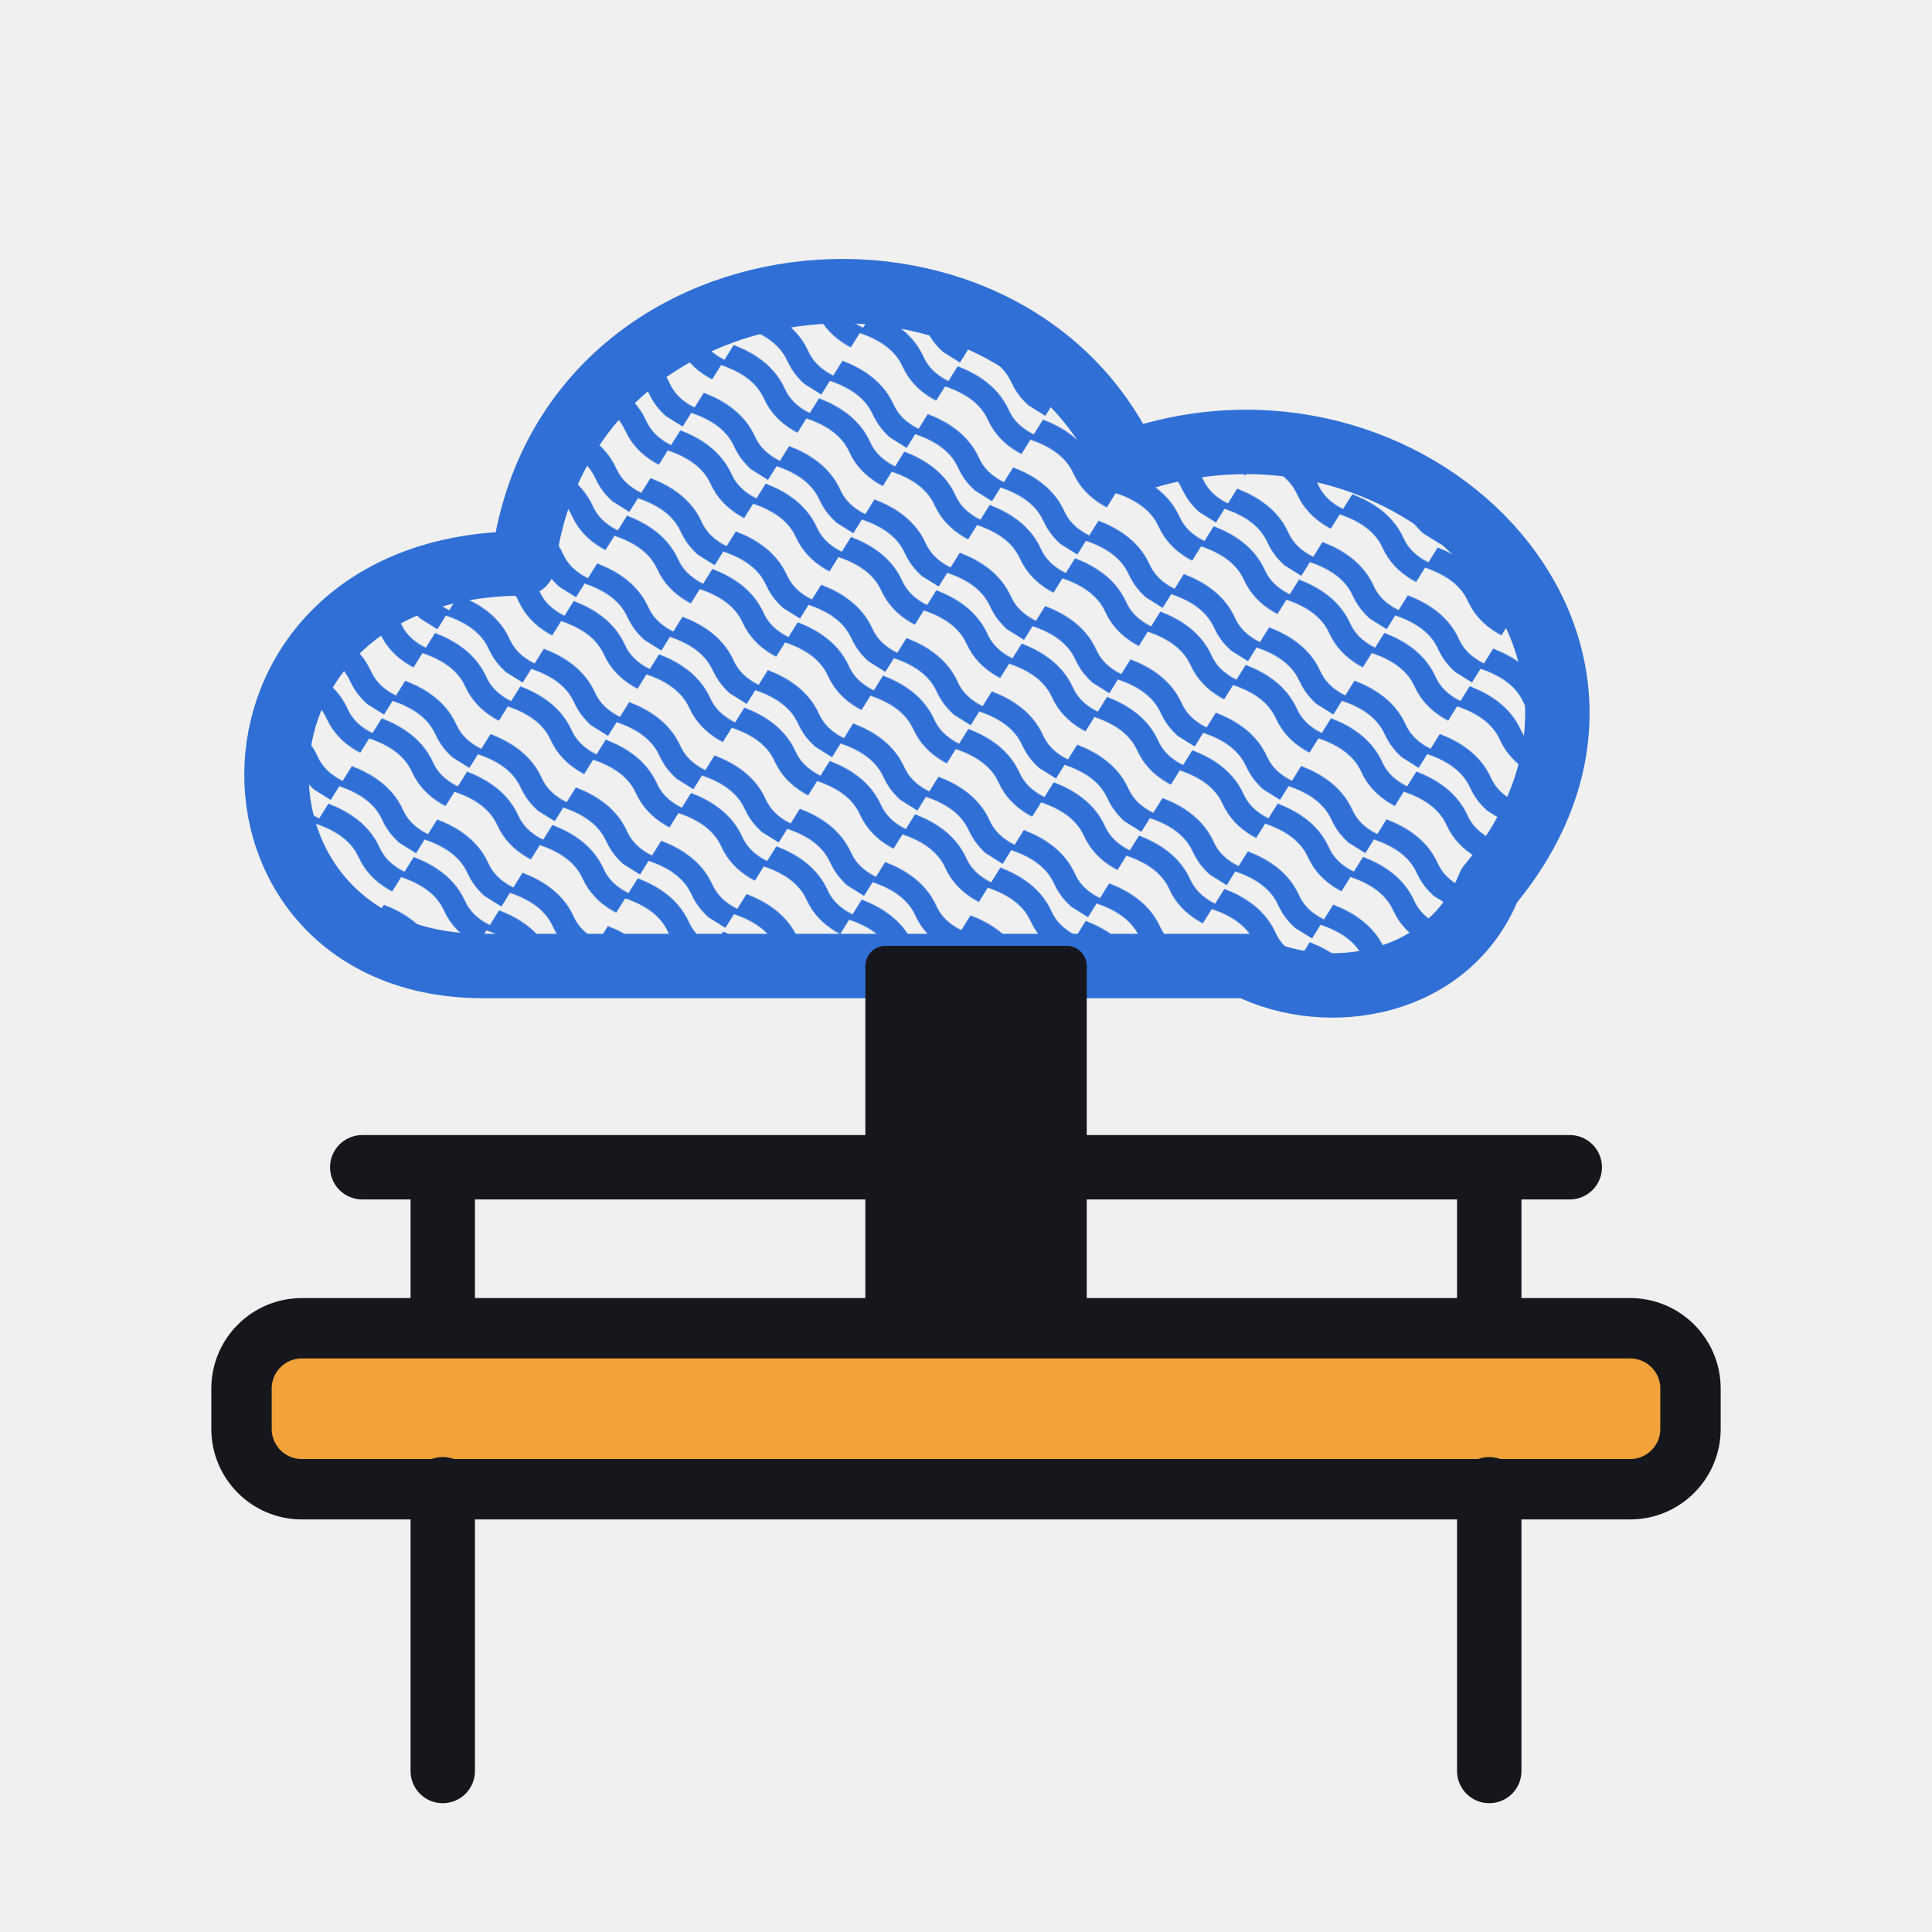
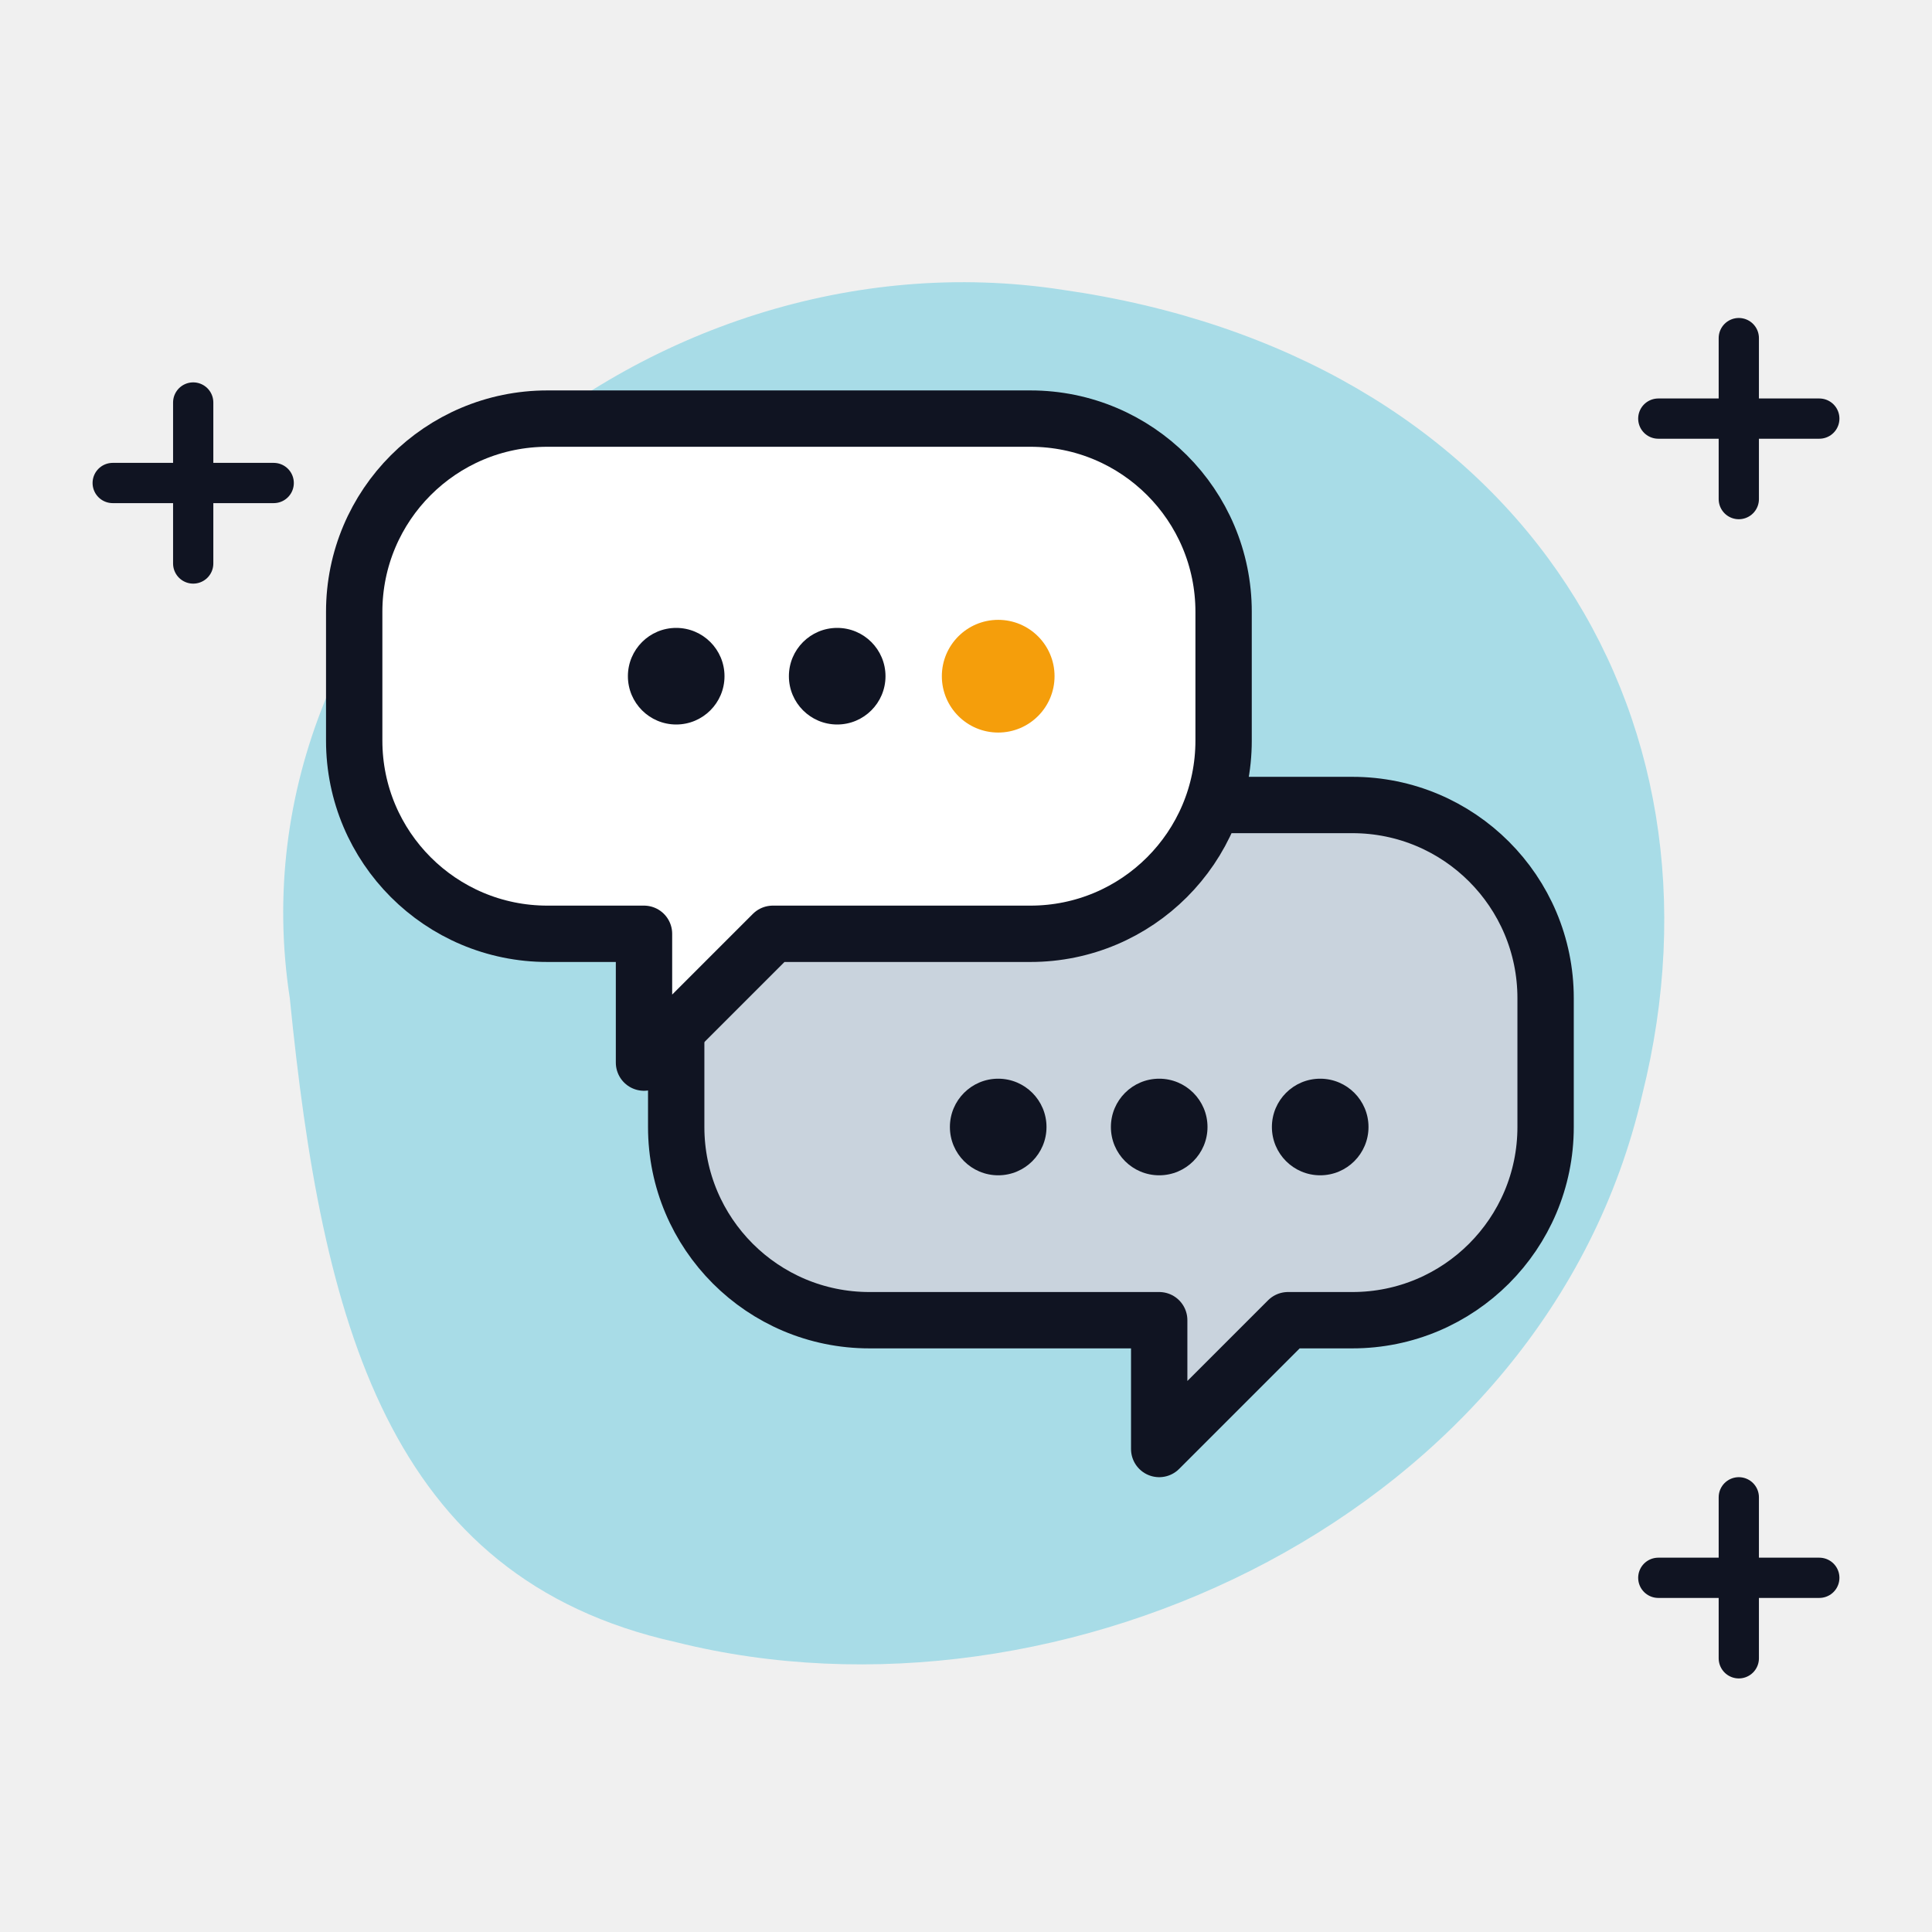
- <svg xmlns="http://www.w3.org/2000/svg" viewBox="0 0 96 96" width="96" height="96" role="img">
-   <defs>
-     <pattern id="s" width="5" height="5" patternUnits="userSpaceOnUse" patternTransform="rotate(32)">
-       <path d="M-1 1.1 Q1.5 0.2 3 1.2 T7 1.1 M-1 3.9 Q1.5 3 3 4 T7 3.9" stroke="#2f6fd6" stroke-width="1.15" fill="none" stroke-linecap="round" />
-     </pattern>
-   </defs>
-   <style>.o{fill:none;stroke:#15171c;stroke-width:3.2;stroke-linecap:round;stroke-linejoin:round}.h{fill:url(#s);stroke:#2f6fd6;stroke-width:3.2;stroke-linecap:round;stroke-linejoin:round}.a{fill:#f2a23a;stroke:#15171c;stroke-width:3;stroke-linecap:round;stroke-linejoin:round}.k{fill:#15171c;stroke:#15171c;stroke-width:2;stroke-linecap:round;stroke-linejoin:round}.w{fill:#fff;stroke:none}</style>
-   <path class="h" d="M24 48 C10 48 10 28 26 28 C28 12 50 10 56 23 C70 18 84 32 74 44 C72 49 66 50 62 48 Z" />
-   <path class="k" d="M44 48 H53 V68 H44Z" />
-   <path class="o" d="M22 58 V68 M74 58 V68 M18 58 H78" />
-   <rect class="a" x="12" y="66" width="72" height="8" rx="3" />
-   <path class="o" d="M22 74 V88 M74 74 V88" />
+ <svg xmlns="http://www.w3.org/2000/svg" viewBox="0 0 120 120">
+   <path d="M18 62C14 36 40 14 66 18C94 22 108 44 102 68C96 94 66 108 42 102C24 98 20 82 18 62Z" fill="#A8DCE7" />
+   <path d="M12 25v10M7 30h10M108 21v10M103 26h10M108 93v10M103 98h10" fill="none" stroke="#101422" stroke-width="2.5" stroke-linecap="round" />
+   <g fill="none" stroke="#101422" stroke-width="3.5" stroke-linejoin="round" stroke-linecap="round">
+     <path d="M54 50h30a12 12 0 0 1 12 12v8a12 12 0 0 1-12 12h-4l-8 8v-8H54a12 12 0 0 1-12-12v-8a12 12 0 0 1 12-12z" fill="#C9D3DD" />
+     <circle cx="62" cy="70" r="3" fill="#101422" stroke="none" />
+     <circle cx="72" cy="70" r="3" fill="#101422" stroke="none" />
+     <circle cx="82" cy="70" r="3" fill="#101422" stroke="none" />
+     <path d="M34 26h30a12 12 0 0 1 12 12v8a12 12 0 0 1-12 12H48l-8 8v-8h-6a12 12 0 0 1-12-12v-8a12 12 0 0 1 12-12z" fill="#fff" />
+     <circle cx="42" cy="42" r="3" fill="#101422" stroke="none" />
+     <circle cx="52" cy="42" r="3" fill="#101422" stroke="none" />
+     <circle cx="62" cy="42" r="3.5" fill="#F59E0B" stroke="none" />
+   </g>
</svg>
